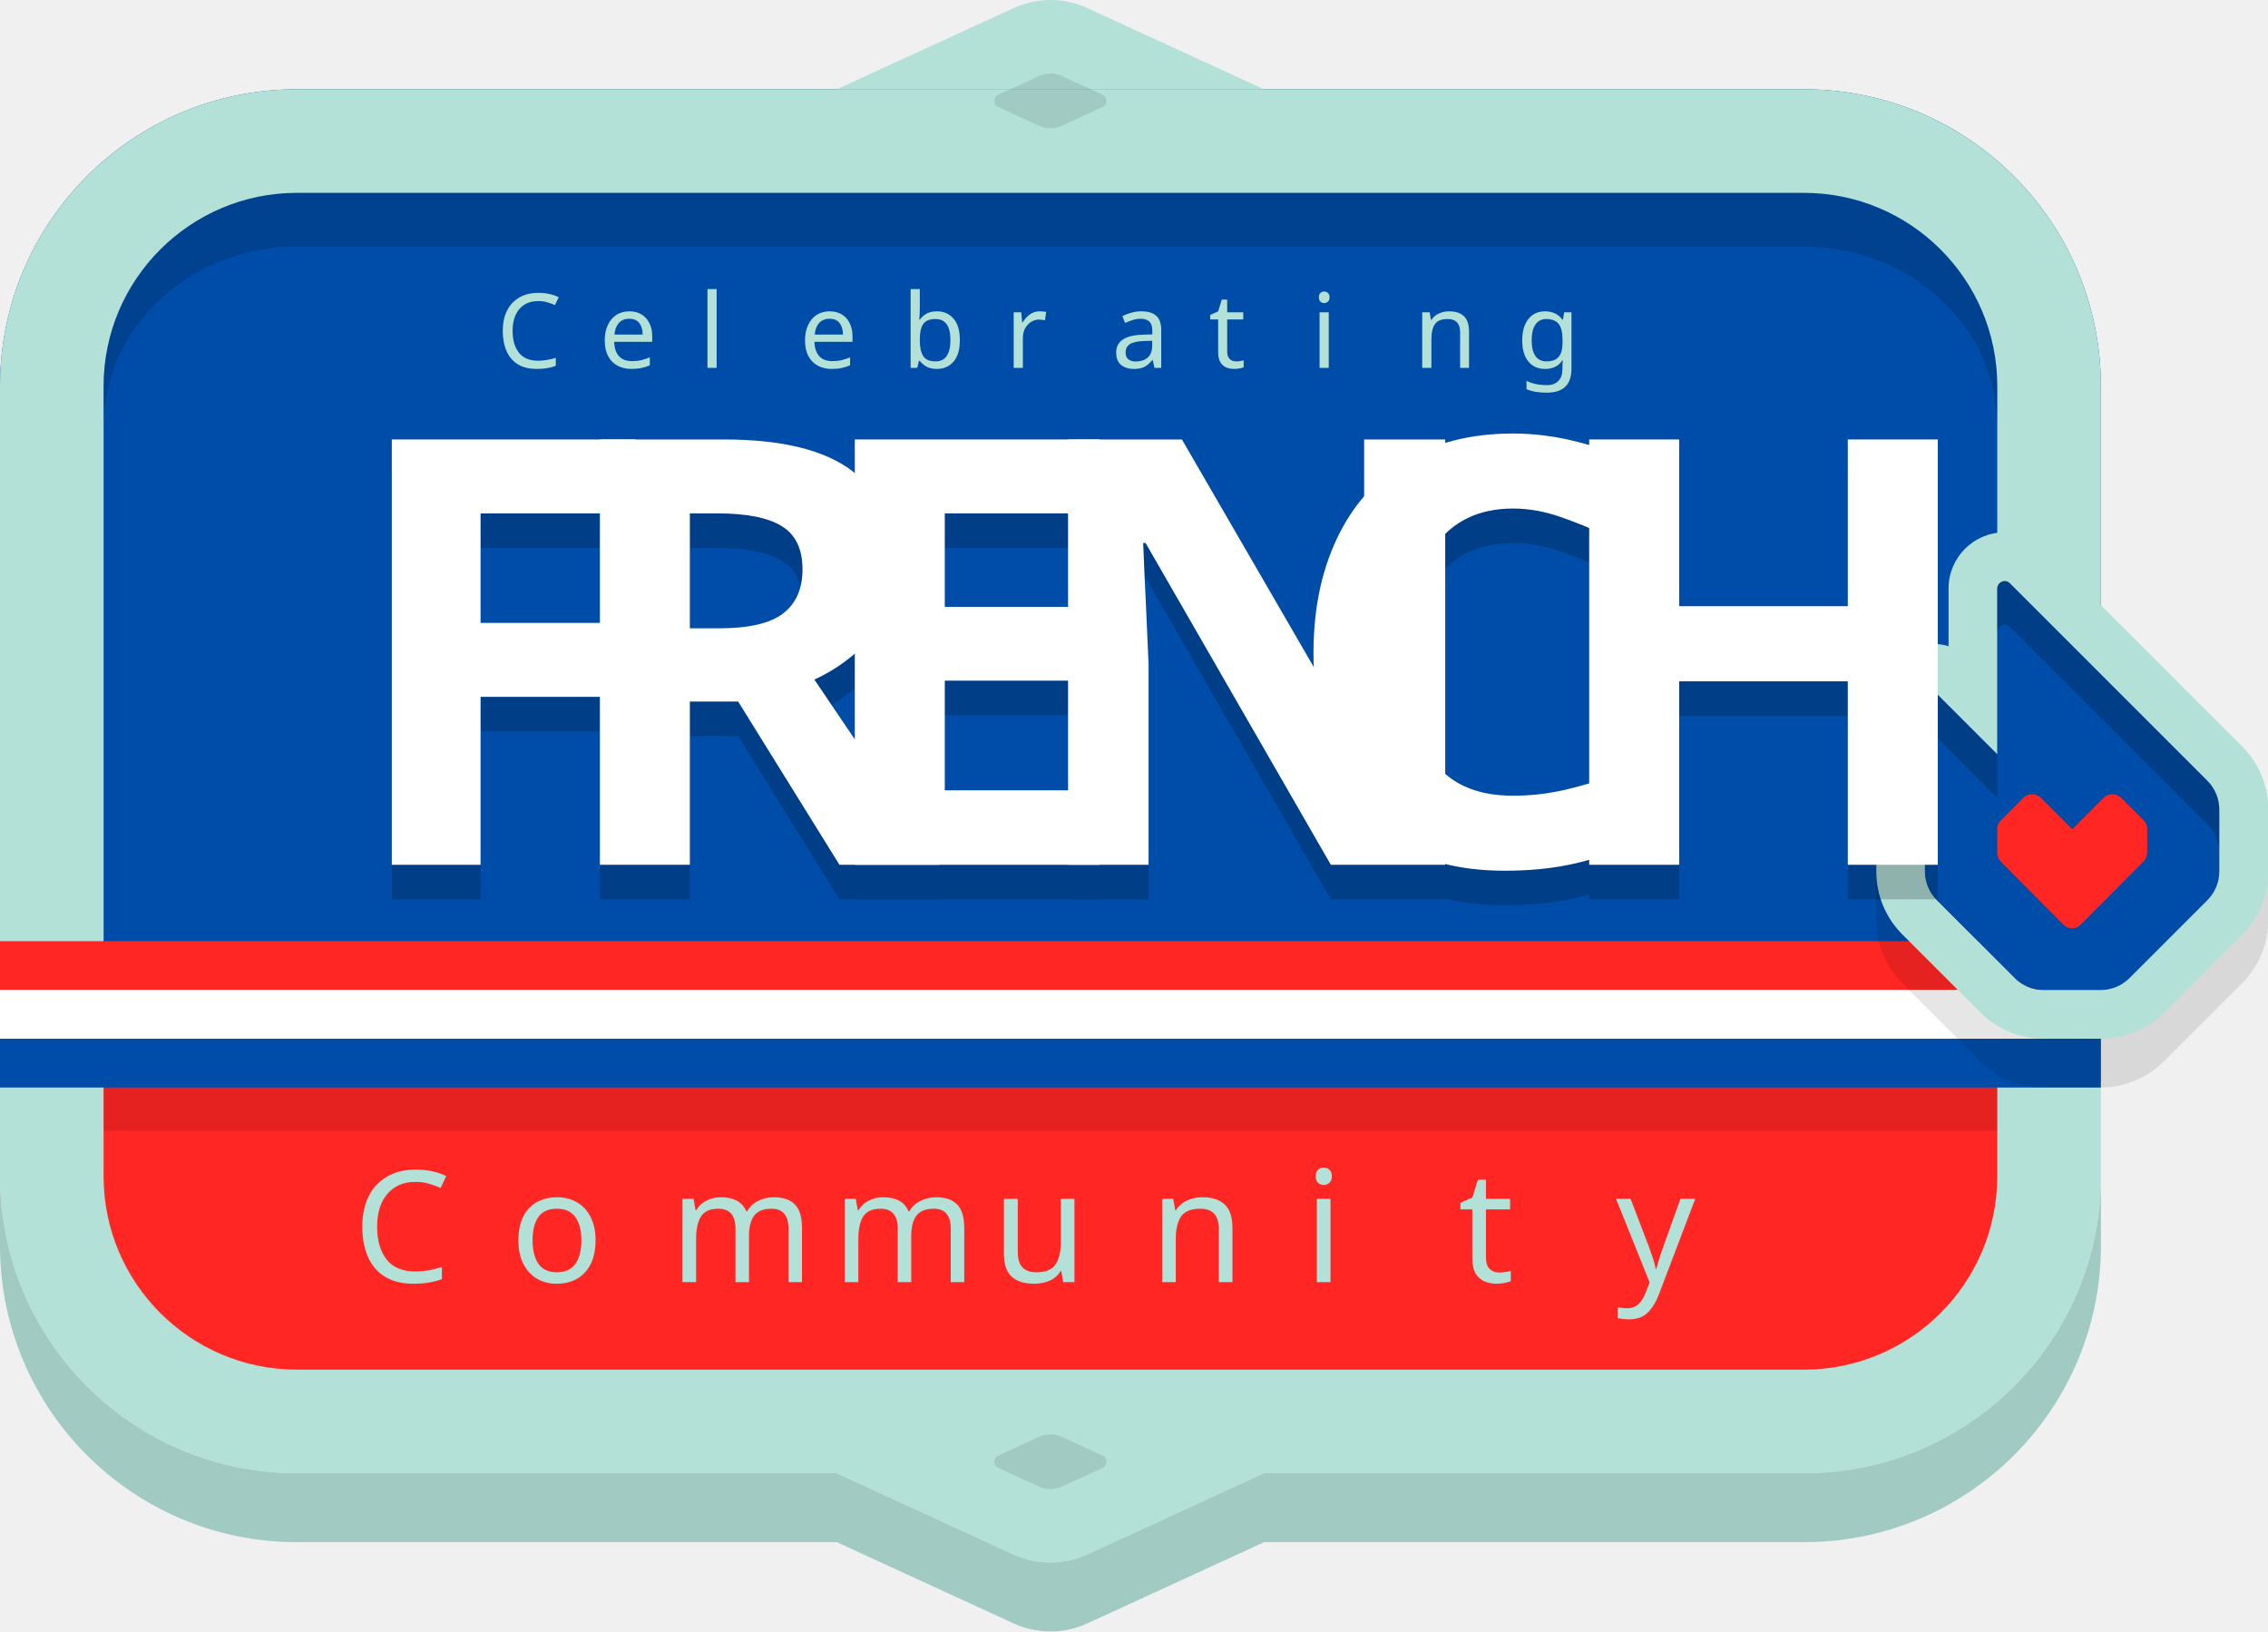
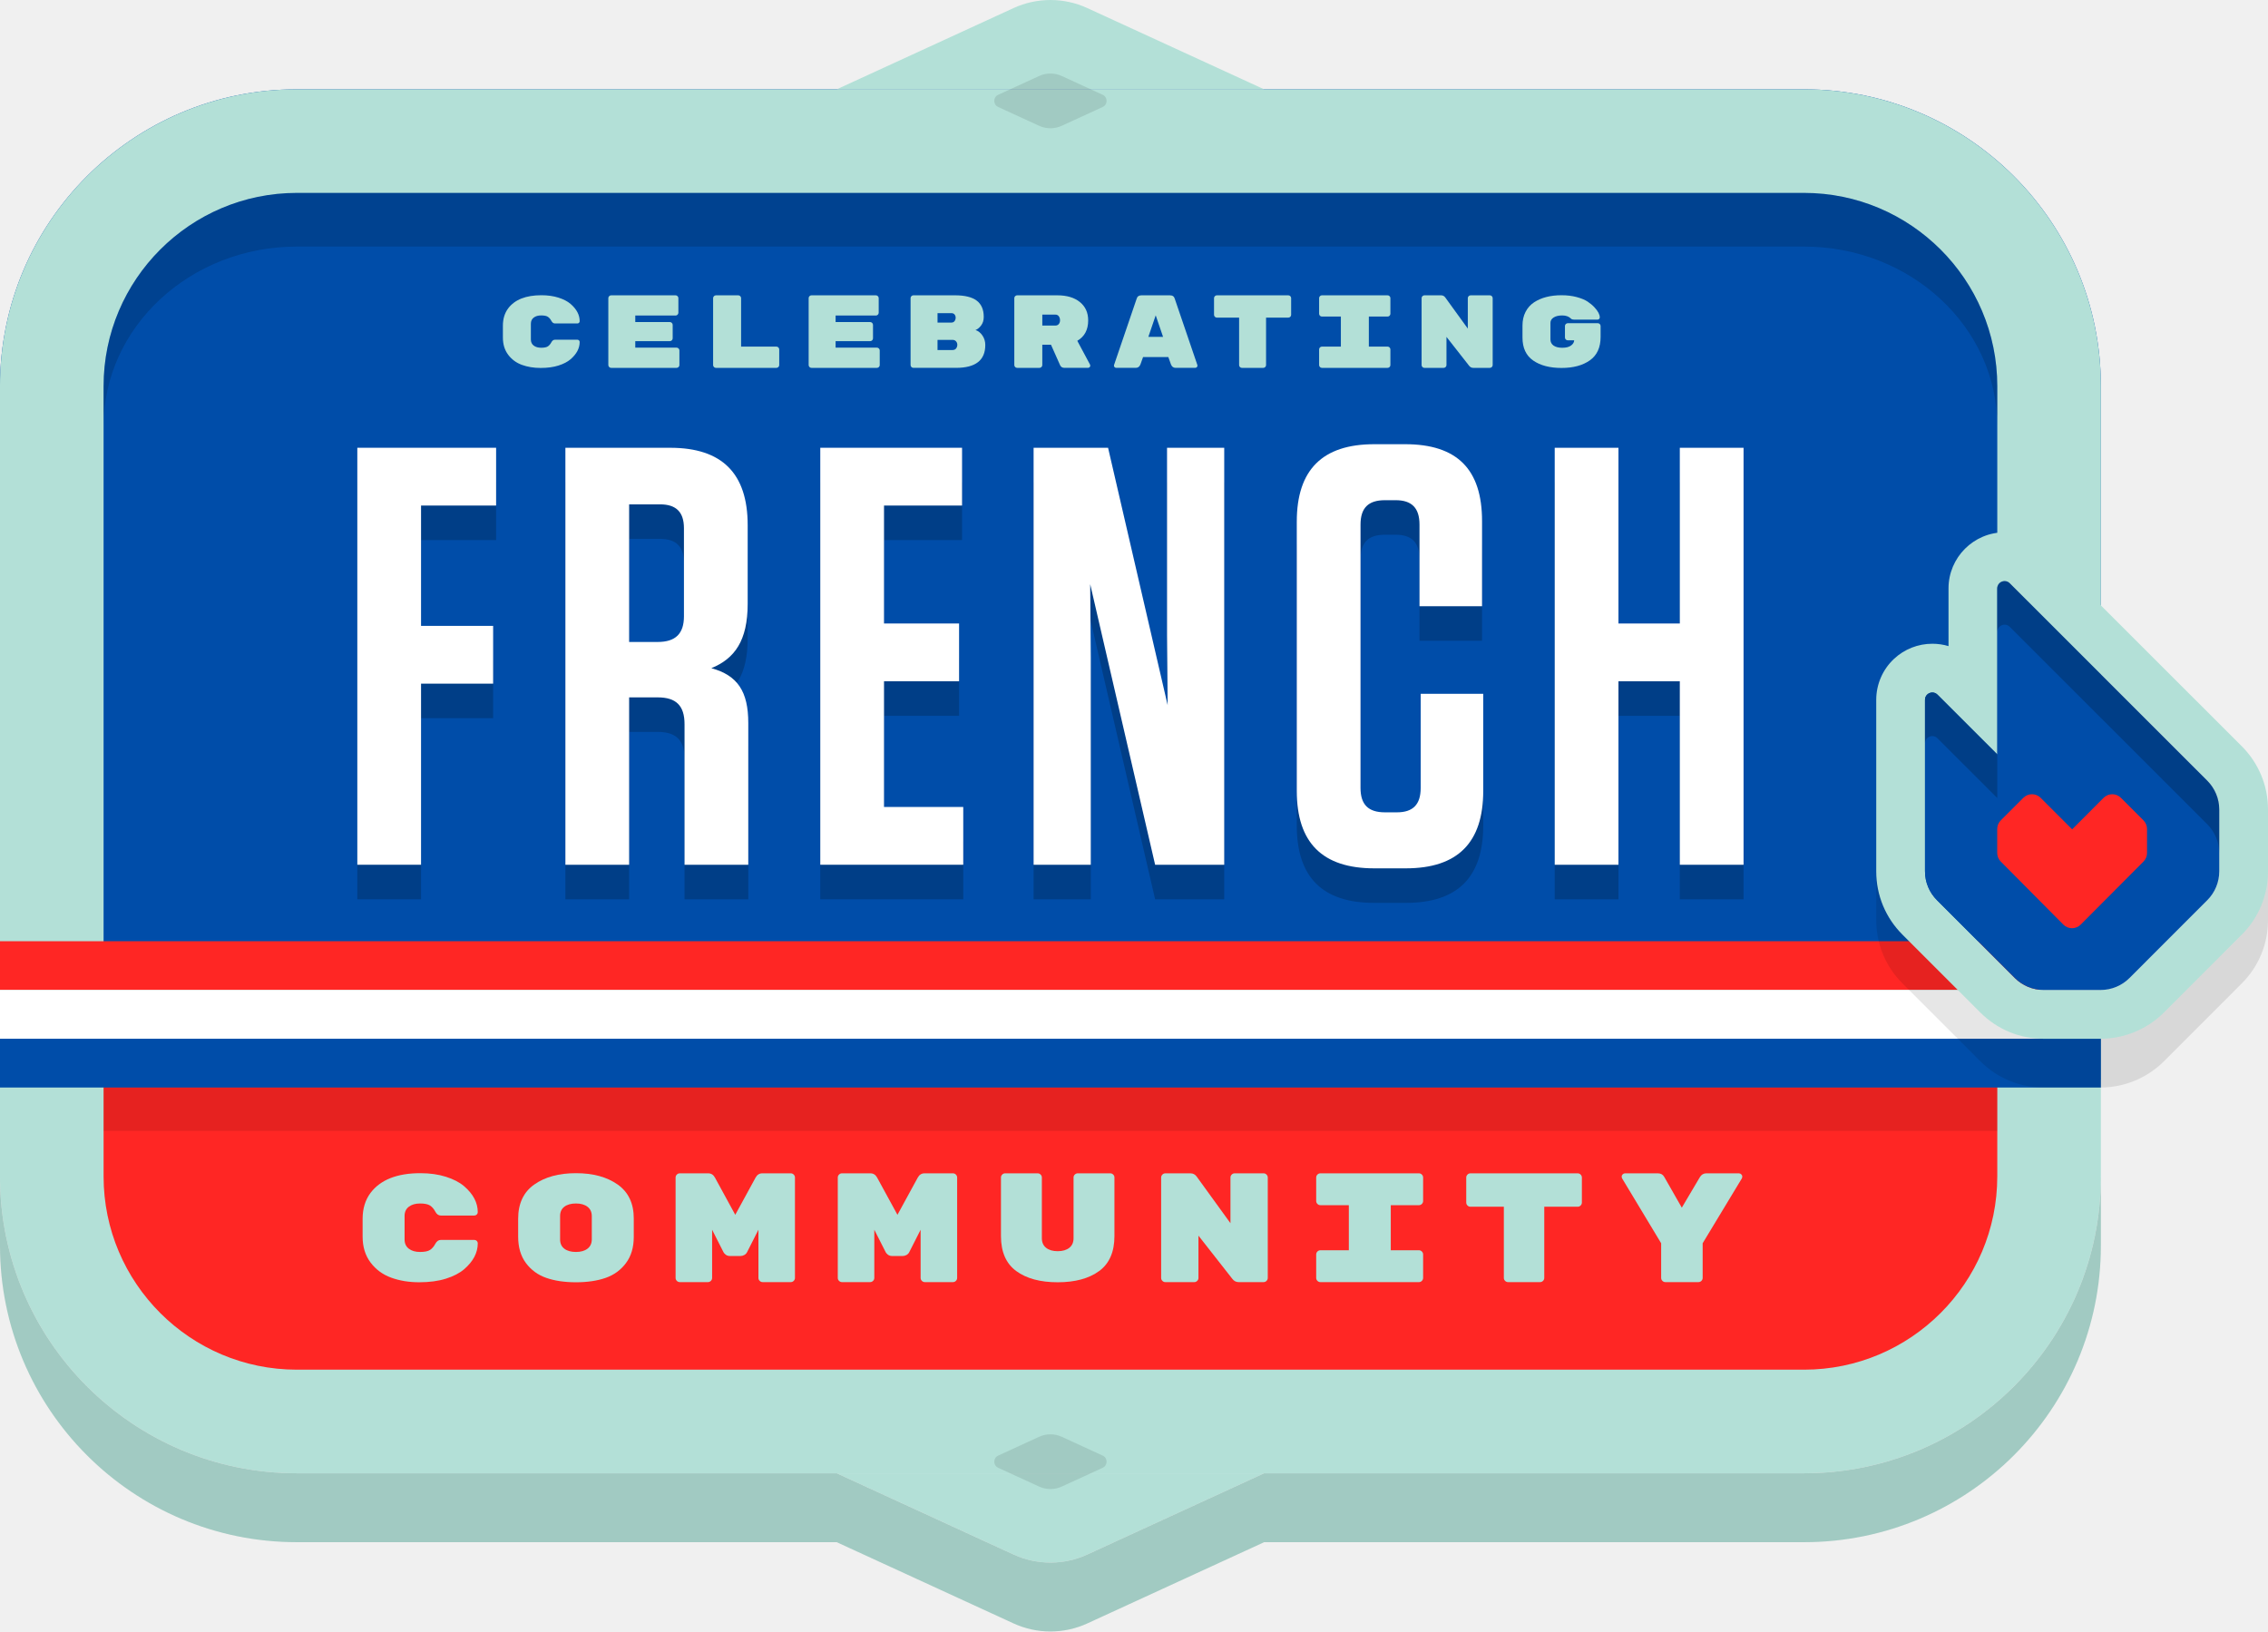
- <svg xmlns="http://www.w3.org/2000/svg" viewBox="0 0 262.7 188.98">
+ <svg xmlns="http://www.w3.org/2000/svg" width="262.7" height="188.98" version="1.1" viewBox="0 0 262.7 188.98">
  <defs>
-     <style>.cls-1,.cls-2{fill:none;}.cls-3,.cls-4{mix-blend-mode:multiply;}.cls-3,.cls-5{opacity:.1;}.cls-4,.cls-6{opacity:.2;}.cls-7{fill:#004da9;}.cls-8{isolation:isolate;}.cls-9{font-size:18px;}.cls-9,.cls-10{font-family:RubikMonoOne-Regular, 'Rubik Mono One';}.cls-9,.cls-10,.cls-11{fill:#b3e0d7;}.cls-12{letter-spacing:.19em;}.cls-13{letter-spacing:.17em;}.cls-14{letter-spacing:.16em;}.cls-15{letter-spacing:.16em;}.cls-16{letter-spacing:.16em;}.cls-17{letter-spacing:.18em;}.cls-18{letter-spacing:.18em;}.cls-19{letter-spacing:.18em;}.cls-10{font-size:12px;}.cls-20{letter-spacing:.14em;}.cls-21{letter-spacing:.14em;}.cls-22{letter-spacing:.14em;}.cls-23{letter-spacing:.14em;}.cls-24{letter-spacing:.15em;}.cls-25{letter-spacing:.14em;}.cls-26{letter-spacing:.15em;}.cls-27{letter-spacing:.14em;}.cls-28{letter-spacing:.15em;}.cls-29,.cls-30{fill:#fff;}.cls-31,.cls-30{font-family:Tungsten-Semibold, Tungsten;font-size:69px;font-weight:600;}.cls-32{opacity:.15;}.cls-2{stroke:#231f20;}.cls-33{fill:#ff2624;}.cls-34{fill:url(#Grid_1_pica_Lines);opacity:.5;}.cls-35{letter-spacing:.07em;}.cls-36{letter-spacing:.09em;}.cls-37{letter-spacing:.06em;}.cls-38{letter-spacing:.06em;}.cls-39{letter-spacing:.06em;}.cls-40{letter-spacing:.06em;}.cls-41{letter-spacing:.06em;}.cls-42{letter-spacing:.12em;}.cls-43{letter-spacing:.11em;}</style>
-     <pattern id="Grid_1_pica_Lines" x="0" y="0" width="72" height="72" patternTransform="translate(-3596.83 -3841.77) scale(.51)" patternUnits="userSpaceOnUse" viewBox="0 0 72 72">
-       <rect class="cls-1" width="72" height="72" />
-       <line class="cls-2" x1="6" y1="71.75" x2="6" y2="144.25" />
-       <line class="cls-2" x1="30" y1="71.75" x2="30" y2="144.25" />
-       <line class="cls-2" x1="54" y1="71.75" x2="54" y2="144.25" />
-       <line class="cls-2" x1="18" y1="71.75" x2="18" y2="144.25" />
-       <line class="cls-2" x1="42" y1="71.75" x2="42" y2="144.25" />
-       <line class="cls-2" x1="66" y1="71.75" x2="66" y2="144.25" />
-       <line class="cls-2" x1="71.75" y1="66" x2="144.25" y2="66" />
-       <line class="cls-2" x1="71.75" y1="42" x2="144.25" y2="42" />
-       <line class="cls-2" x1="71.75" y1="18" x2="144.25" y2="18" />
-       <line class="cls-2" x1="71.75" y1="54" x2="144.25" y2="54" />
-       <line class="cls-2" x1="71.75" y1="30" x2="144.25" y2="30" />
-       <line class="cls-2" x1="71.75" y1="6" x2="144.25" y2="6" />
-       <line class="cls-2" x1="6" y1="-.25" x2="6" y2="72.25" />
-       <line class="cls-2" x1="30" y1="-.25" x2="30" y2="72.25" />
-       <line class="cls-2" x1="54" y1="-.25" x2="54" y2="72.25" />
-       <line class="cls-2" x1="-.25" y1="66" x2="72.25" y2="66" />
-       <line class="cls-2" x1="-.25" y1="42" x2="72.25" y2="42" />
-       <line class="cls-2" x1="-.25" y1="18" x2="72.25" y2="18" />
-       <line class="cls-2" x1="-.25" y1="54" x2="72.25" y2="54" />
-       <line class="cls-2" x1="-.25" y1="30" x2="72.25" y2="30" />
-       <line class="cls-2" x1="-.25" y1="6" x2="72.25" y2="6" />
-       <line class="cls-2" x1="18" y1="-.25" x2="18" y2="72.25" />
-       <line class="cls-2" x1="42" y1="-.25" x2="42" y2="72.25" />
-       <line class="cls-2" x1="66" y1="-.25" x2="66" y2="72.25" />
-       <line class="cls-2" x1="-72.25" y1="66" x2=".25" y2="66" />
-       <line class="cls-2" x1="-72.25" y1="42" x2=".25" y2="42" />
-       <line class="cls-2" x1="-72.25" y1="18" x2=".25" y2="18" />
-       <line class="cls-2" x1="-72.25" y1="54" x2=".25" y2="54" />
-       <line class="cls-2" x1="-72.25" y1="30" x2=".25" y2="30" />
-       <line class="cls-2" x1="-72.25" y1="6" x2=".25" y2="6" />
-       <line class="cls-2" x1="6" y1="-72.25" x2="6" y2=".25" />
-       <line class="cls-2" x1="30" y1="-72.25" x2="30" y2=".25" />
-       <line class="cls-2" x1="54" y1="-72.25" x2="54" y2=".25" />
-       <line class="cls-2" x1="18" y1="-72.25" x2="18" y2=".25" />
-       <line class="cls-2" x1="42" y1="-72.25" x2="42" y2=".25" />
-       <line class="cls-2" x1="66" y1="-72.25" x2="66" y2=".25" />
+     <style>
+       .st0, .st1 {
+         fill: none;
+       }
+ 
+       .st2, .st3 {
+         mix-blend-mode: multiply;
+       }
+ 
+       .st2, .st4 {
+         opacity: .1;
+       }
+ 
+       .st3, .st5 {
+         opacity: .2;
+       }
+ 
+       .st6 {
+         fill: #004da9;
+       }
+ 
+       .st7 {
+         fill: url(#Grid_1_pica_Lines_2);
+         opacity: .5;
+       }
+ 
+       .st8 {
+         isolation: isolate;
+       }
+ 
+       .st9 {
+         fill: #fff;
+       }
+ 
+       .st10 {
+         opacity: .15;
+       }
+ 
+       .st1 {
+         stroke: #231f20;
+       }
+ 
+       .st11 {
+         fill: #ff2624;
+       }
+ 
+       .st12 {
+         fill: #b3e0d7;
+       }
+     </style>
+     <pattern id="Grid_1_pica_Lines_2" data-name="Grid 1 pica Lines 2" x="0" y="0" width="72" height="72" patternTransform="translate(-3945.235 -3929.934) scale(.50751)" patternUnits="userSpaceOnUse" viewBox="0 0 72 72">
+       <g>
+         <rect class="st0" width="72" height="72" />
+         <g>
+           <line class="st1" x1="6" y1="71.75" x2="6" y2="144.25" />
+           <line class="st1" x1="30" y1="71.75" x2="30" y2="144.25" />
+           <line class="st1" x1="54" y1="71.75" x2="54" y2="144.25" />
+           <line class="st1" x1="18" y1="71.75" x2="18" y2="144.25" />
+           <line class="st1" x1="42" y1="71.75" x2="42" y2="144.25" />
+           <line class="st1" x1="66" y1="71.75" x2="66" y2="144.25" />
+         </g>
+         <g>
+           <line class="st1" x1="71.75" y1="66" x2="144.25" y2="66" />
+           <line class="st1" x1="71.75" y1="42" x2="144.25" y2="42" />
+           <line class="st1" x1="71.75" y1="18" x2="144.25" y2="18" />
+           <line class="st1" x1="71.75" y1="54" x2="144.25" y2="54" />
+           <line class="st1" x1="71.75" y1="30" x2="144.25" y2="30" />
+           <line class="st1" x1="71.75" y1="6" x2="144.25" y2="6" />
+         </g>
+         <g>
+           <line class="st1" x1="6" y1="-.25" x2="6" y2="72.25" />
+           <line class="st1" x1="30" y1="-.25" x2="30" y2="72.25" />
+           <line class="st1" x1="54" y1="-.25" x2="54" y2="72.25" />
+           <line class="st1" x1="-.25" y1="66" x2="72.25" y2="66" />
+           <line class="st1" x1="-.25" y1="42" x2="72.25" y2="42" />
+           <line class="st1" x1="-.25" y1="18" x2="72.25" y2="18" />
+           <line class="st1" x1="-.25" y1="54" x2="72.25" y2="54" />
+           <line class="st1" x1="-.25" y1="30" x2="72.25" y2="30" />
+           <line class="st1" x1="-.25" y1="6" x2="72.25" y2="6" />
+           <line class="st1" x1="18" y1="-.25" x2="18" y2="72.25" />
+           <line class="st1" x1="42" y1="-.25" x2="42" y2="72.25" />
+           <line class="st1" x1="66" y1="-.25" x2="66" y2="72.25" />
+         </g>
+         <g>
+           <line class="st1" x1="-72.25" y1="66" x2=".25" y2="66" />
+           <line class="st1" x1="-72.25" y1="42" x2=".25" y2="42" />
+           <line class="st1" x1="-72.25" y1="18" x2=".25" y2="18" />
+           <line class="st1" x1="-72.25" y1="54" x2=".25" y2="54" />
+           <line class="st1" x1="-72.25" y1="30" x2=".25" y2="30" />
+           <line class="st1" x1="-72.25" y1="6" x2=".25" y2="6" />
+         </g>
+         <g>
+           <line class="st1" x1="6" y1="-72.25" x2="6" y2=".25" />
+           <line class="st1" x1="30" y1="-72.25" x2="30" y2=".25" />
+           <line class="st1" x1="54" y1="-72.25" x2="54" y2=".25" />
+           <line class="st1" x1="18" y1="-72.25" x2="18" y2=".25" />
+           <line class="st1" x1="42" y1="-72.25" x2="42" y2=".25" />
+           <line class="st1" x1="66" y1="-72.25" x2="66" y2=".25" />
+         </g>
+       </g>
    </pattern>
  </defs>
-   <g class="cls-8">
-     <g id="Layer_2">
-       <g id="Layer_1-2">
-         <path class="cls-11" d="M208.96,170.65H34.38C15.39,170.65,0,155.26,0,136.27v-11.25h243.34v11.25c0,18.99-15.39,34.38-34.38,34.38Z" />
-         <path class="cls-33" d="M231.34,136.27c0,12.34-10.04,22.38-22.38,22.38H34.38c-12.34,0-22.38-10.04-22.38-22.38v-13h219.34v13Z" />
-         <rect class="cls-3" x="12" y="125.97" width="219.34" height="5.02" />
-         <text class="cls-9" transform="translate(40.87 148.51)">
-           <tspan class="cls-15" x="0" y="0">C</tspan>
-           <tspan class="cls-19" x="18.19" y="0">o</tspan>
-           <tspan class="cls-12" x="36.65" y="0">m</tspan>
-           <tspan class="cls-18" x="55.44" y="0">m</tspan>
-           <tspan class="cls-16" x="73.99" y="0">u</tspan>
-           <tspan class="cls-28" x="92.21" y="0">n</tspan>
-           <tspan class="cls-25" x="110.13" y="0">i</tspan>
-           <tspan class="cls-13" x="128.01" y="0">t</tspan>
-           <tspan class="cls-14" x="146.3" y="0">y</tspan>
-         </text>
-         <path class="cls-11" d="M96.92,170.65l20.48,9.41c2.71,1.25,5.84,1.25,8.55,0l20.48-9.41h-49.51Z" />
-         <path class="cls-11" d="M208.96,170.65h-62.54l-20.48,9.41c-2.71,1.25-5.84,1.25-8.55,0l-20.48-9.41h-62.54C15.39,170.65,0,155.26,0,136.27v7.98C0,163.24,15.39,178.63,34.38,178.63h62.54l20.48,9.41c2.71,1.25,5.84,1.25,8.55,0l20.48-9.41h62.54c18.99,0,34.38-15.39,34.38-34.38v-7.98c0,18.99-15.39,34.38-34.38,34.38Z" />
-         <path class="cls-3" d="M208.96,170.65h-62.54l-20.48,9.41c-2.71,1.25-5.84,1.25-8.55,0l-20.48-9.41h-62.54C15.39,170.65,0,155.26,0,136.27v7.98C0,163.24,15.39,178.63,34.38,178.63h62.54l20.48,9.41c2.71,1.25,5.84,1.25,8.55,0l20.48-9.41h62.54c18.99,0,34.38-15.39,34.38-34.38v-7.98c0,18.99-15.39,34.38-34.38,34.38Z" />
-         <path class="cls-7" d="M243.34,125.02H0V44.72C0,25.74,15.39,10.34,34.38,10.34h174.58c18.99,0,34.38,15.39,34.38,34.38v80.3Z" />
-         <path class="cls-34" d="M34.38,10.34h174.58c18.98,0,34.38,15.41,34.38,34.38v80.3H0V44.72C0,25.75,15.41,10.34,34.38,10.34Z" />
-         <path class="cls-11" d="M208.96,22.34c12.34,0,22.38,10.04,22.38,22.38v68.3H12V44.72c0-12.34,10.04-22.38,22.38-22.38h174.58M208.96,10.34H34.38C15.39,10.34,0,25.74,0,44.72v80.3h243.34V44.72c0-18.99-15.39-34.38-34.38-34.38h0Z" />
-         <path class="cls-32" d="M231.34,49.34c0-11.46-10.04-20.78-22.38-20.78H34.38c-12.34,0-22.38,9.32-22.38,20.78v-4.61c0-12.34,10.04-22.38,22.38-22.38h174.58c12.34,0,22.38,10.04,22.38,22.38v4.61Z" />
-         <rect class="cls-33" x="0" y="109.02" width="243.34" height="5.65" />
-         <rect class="cls-29" y="114.67" width="243.35" height="5.65" />
-         <rect class="cls-7" x="0" y="120.32" width="243.34" height="5.65" />
-         <path class="cls-11" d="M96.92,10.34L117.4.94c2.71-1.25,5.84-1.25,8.55,0l20.48,9.41h-49.51Z" />
-         <g class="cls-3">
-           <path d="M122.98,8.8c-.83-.38-1.79-.38-2.62,0l-4.74,2.18c-.6.28-.6,1.13,0,1.41l4.74,2.18c.83.38,1.79.38,2.62,0l4.74-2.18c.6-.28.6-1.13,0-1.41l-4.74-2.18Z" />
-           <path d="M122.98,166.43c-.83-.38-1.79-.38-2.62,0l-4.74,2.18c-.6.28-.6,1.13,0,1.41l4.74,2.18c.83.38,1.79.38,2.62,0l4.74-2.18c.6-.28.6-1.13,0-1.41l-4.74-2.18Z" />
+   <g class="st8">
+     <g id="Layer_1">
+       <path class="st12" d="M208.962,170.654H34.379C15.391,170.654-.002,155.261-.002,136.273v-11.25h243.344v11.25c0,18.988-15.393,34.38-34.38,34.38Z" />
+       <path class="st11" d="M231.342,136.273c0,12.341-10.04,22.38-22.38,22.38H34.379c-12.341,0-22.38-10.04-22.38-22.38v-13.003h219.344v13.003Z" />
+       <rect class="st2" x="11.998" y="125.97" width="219.344" height="5.024" />
+       <g>
+         <path class="st12" d="M46.862,140.849v2.723c0,.465.165.822.495,1.072s.762.374,1.296.374c.533,0,.921-.079,1.161-.238.239-.158.44-.391.603-.697s.375-.46.64-.46h3.888c.107,0,.2.039.279.115.077.077.116.168.116.274,0,1.098-.528,2.102-1.584,3.011-.528.449-1.229.812-2.105,1.089-.876.277-1.908.416-3.097.416-1.188,0-2.271-.178-3.249-.535-.978-.356-1.772-.941-2.385-1.755-.611-.812-.918-1.811-.918-2.992v-2.071c0-1.182.307-2.182.918-3.001,1.152-1.521,3.078-2.281,5.778-2.281,1.092,0,2.076.139,2.952.416s1.577.641,2.105,1.09c1.056.908,1.584,1.912,1.584,3.01,0,.106-.039.198-.116.274-.079.077-.172.115-.279.115h-3.888c-.265,0-.478-.152-.64-.459s-.363-.539-.603-.698c-.24-.158-.628-.238-1.161-.238-.534,0-.966.125-1.296.375-.33.249-.495.606-.495,1.072Z" />
+         <path class="st12" d="M73.408,141.14v2.141c0,1.205-.3,2.212-.899,3.019-.601.808-1.387,1.381-2.358,1.72-.972.34-2.118.509-3.438.509-1.32,0-2.467-.169-3.438-.509-.972-.339-1.758-.912-2.358-1.72-.6-.807-.899-1.825-.899-3.054v-2.071c0-1.767.621-3.088,1.863-3.966,1.241-.878,2.853-1.316,4.833-1.316,1.979,0,3.591.438,4.833,1.316,1.241.878,1.862,2.188,1.862,3.932ZM64.876,140.849v2.723c0,.465.164.822.494,1.072s.777.374,1.342.374c.563,0,1.011-.127,1.341-.383.33-.255.495-.615.495-1.081v-2.688c0-.465-.165-.825-.495-1.08-.33-.256-.777-.384-1.341-.384-.564,0-1.012.125-1.342.375-.33.249-.494.606-.494,1.072Z" />
+         <path class="st12" d="M88.299,135.91h3.294c.132,0,.246.048.342.144.096.097.144.21.144.342v11.628c0,.133-.048.246-.144.343-.096.096-.21.144-.342.144h-3.258c-.133,0-.246-.048-.343-.144-.096-.097-.144-.21-.144-.343v-5.58l-1.314,2.593c-.071.144-.18.255-.323.333-.145.078-.288.116-.433.116h-1.224c-.204,0-.372-.054-.504-.161-.133-.108-.216-.204-.252-.288l-1.314-2.593v5.58c0,.133-.048.246-.144.343-.097.096-.21.144-.342.144h-3.259c-.132,0-.246-.048-.342-.144-.096-.097-.144-.21-.144-.343v-11.628c0-.132.048-.245.144-.342.096-.096.21-.144.342-.144h3.294c.336,0,.595.161.774.485l2.358,4.32,2.357-4.32c.181-.324.438-.485.774-.485Z" />
+         <path class="st12" d="M107.085,135.91h3.294c.132,0,.246.048.342.144.096.097.144.21.144.342v11.628c0,.133-.048.246-.144.343-.096.096-.21.144-.342.144h-3.258c-.133,0-.246-.048-.343-.144-.096-.097-.144-.21-.144-.343v-5.58l-1.314,2.593c-.071.144-.18.255-.323.333-.145.078-.288.116-.433.116h-1.224c-.204,0-.372-.054-.504-.161-.133-.108-.216-.204-.252-.288l-1.314-2.593v5.58c0,.133-.048.246-.144.343-.097.096-.21.144-.342.144h-3.259c-.132,0-.246-.048-.342-.144-.096-.097-.144-.21-.144-.343v-11.628c0-.132.048-.245.144-.342.096-.096.21-.144.342-.144h3.294c.336,0,.595.161.774.485l2.358,4.32,2.357-4.32c.181-.324.438-.485.774-.485Z" />
+         <path class="st12" d="M127.308,147.231c-1.183.865-2.781,1.297-4.797,1.297-2.017,0-3.615-.432-4.798-1.297-1.182-.865-1.772-2.216-1.772-4.052v-6.789c0-.13.048-.243.144-.338.097-.095.21-.142.343-.142h3.762c.132,0,.246.047.342.141.096.095.145.207.145.337v7.037c0,.483.164.854.494,1.114.33.259.777.389,1.342.389.563,0,1.011-.13,1.341-.389.33-.26.495-.631.495-1.114v-7.037c0-.13.048-.242.144-.337.096-.094.21-.141.342-.141h3.763c.132,0,.245.047.342.142.096.095.144.208.144.338v6.789c0,1.836-.591,3.187-1.772,4.052Z" />
+         <path class="st12" d="M143.009,135.91h3.349c.132,0,.246.048.342.144.096.097.144.21.144.342v11.628c0,.133-.048.246-.144.343-.096.096-.21.144-.342.144h-2.898c-.288,0-.528-.126-.72-.378l-3.924-5.004v4.896c0,.133-.048.246-.145.343-.096.096-.21.144-.342.144h-3.348c-.133,0-.246-.048-.342-.144-.097-.097-.145-.21-.145-.343v-11.628c0-.132.048-.245.145-.342.096-.096.209-.144.342-.144h2.916c.288,0,.521.12.702.359l3.924,5.418v-5.292c0-.132.048-.245.144-.342.096-.096.21-.144.342-.144Z" />
+         <path class="st12" d="M164.352,139.6h-3.259v5.22h3.259c.132,0,.245.049.342.145.096.096.144.21.144.342v2.718c0,.133-.048.246-.144.343-.097.096-.21.144-.342.144h-11.412c-.133,0-.246-.048-.343-.144-.096-.097-.144-.21-.144-.343v-2.718c0-.132.048-.246.144-.342.097-.096.21-.145.343-.145h3.294v-5.22h-3.294c-.133,0-.246-.048-.343-.144-.096-.097-.144-.21-.144-.343v-2.718c0-.132.048-.245.144-.342.097-.096.21-.144.343-.144h11.412c.132,0,.245.048.342.144.096.097.144.21.144.342v2.718c0,.133-.048.246-.144.343-.097.096-.21.144-.342.144Z" />
+         <path class="st12" d="M170.321,135.91h12.42c.132,0,.245.048.342.144.096.097.144.21.144.342v2.898c0,.132-.048.246-.144.342-.097.097-.21.144-.342.144h-3.87v8.244c0,.133-.048.246-.145.343-.096.096-.21.144-.342.144h-3.708c-.132,0-.246-.048-.342-.144-.097-.097-.145-.21-.145-.343v-8.244h-3.869c-.133,0-.246-.047-.343-.144-.096-.096-.144-.21-.144-.342v-2.898c0-.132.048-.245.144-.342.097-.096.21-.144.343-.144Z" />
+         <path class="st12" d="M197.649,135.91h3.763c.107,0,.2.039.278.116.078.078.117.159.117.243s-.018.162-.054.234l-4.536,7.506v4.014c0,.133-.048.246-.144.343-.097.096-.211.144-.343.144h-3.834c-.132,0-.246-.048-.342-.144-.096-.097-.144-.21-.144-.343v-4.014l-4.519-7.506c-.036-.072-.054-.15-.054-.234s.039-.165.117-.243c.078-.077.171-.116.278-.116h3.799c.336,0,.582.138.737.414l2.034,3.563,2.088-3.528c.181-.3.433-.449.756-.449Z" />
+       </g>
+       <path class="st12" d="M96.917,170.654l20.478,9.409c2.714,1.247,5.837,1.247,8.55,0l20.478-9.409h-49.506Z" />
+       <g>
+         <path class="st12" d="M208.962,170.654h-62.539l-20.478,9.409c-2.714,1.247-5.837,1.247-8.55,0l-20.478-9.409h-62.539C15.391,170.654-.002,155.261-.002,136.273v7.981C-.002,163.242,15.391,178.635,34.379,178.635h62.539l20.478,9.409c2.714,1.247,5.837,1.247,8.55,0l20.478-9.409h62.539c18.988,0,34.38-15.393,34.38-34.38v-7.981c0,18.988-15.393,34.38-34.38,34.38Z" />
+         <path class="st2" d="M208.962,170.654h-62.539l-20.478,9.409c-2.714,1.247-5.837,1.247-8.55,0l-20.478-9.409h-62.539C15.391,170.654-.002,155.261-.002,136.273v7.981C-.002,163.242,15.391,178.635,34.379,178.635h62.539l20.478,9.409c2.714,1.247,5.837,1.247,8.55,0l20.478-9.409h62.539c18.988,0,34.38-15.393,34.38-34.38v-7.981c0,18.988-15.393,34.38-34.38,34.38Z" />
+       </g>
+       <path class="st6" d="M243.342,125.024H-.002V44.726C-.002,25.738,15.391,10.345,34.379,10.345h174.583c18.988,0,34.38,15.393,34.38,34.38v80.298Z" />
+       <path class="st7" d="M34.379,10.345h174.583c18.975,0,34.38,15.405,34.38,34.38v80.298H-.002V44.726C-.002,25.75,15.404,10.345,34.379,10.345Z" />
+       <path class="st12" d="M208.962,22.345c12.341,0,22.381,10.04,22.381,22.38v68.298H11.998V44.725c0-12.341,10.04-22.38,22.38-22.38h174.583M208.962,10.345H34.379C15.391,10.345-.002,25.738-.002,44.725v80.298h243.344V44.725c0-18.988-15.393-34.38-34.381-34.38h0Z" />
+       <path class="st10" d="M231.342,49.337c0-11.456-10.04-20.776-22.38-20.776H34.379c-12.341,0-22.38,9.32-22.38,20.776v-4.611c0-12.341,10.04-22.38,22.38-22.38h174.583c12.341,0,22.38,10.04,22.38,22.38v4.611Z" />
+       <rect class="st11" x="-.002" y="109.024" width="243.344" height="5.649" />
+       <rect class="st9" x="-.002" y="114.672" width="243.345" height="5.649" />
+       <rect class="st6" x="-.002" y="120.321" width="243.344" height="5.649" />
+       <path class="st12" d="M96.917,10.345L117.395.936c2.714-1.247,5.837-1.247,8.55,0l20.478,9.409h-49.506Z" />
+       <g class="st2">
+         <path d="M122.981,8.803c-.832-.382-1.789-.382-2.621,0l-4.743,2.179c-.603.277-.603,1.133,0,1.41l4.743,2.179c.832.382,1.789.382,2.621,0l4.743-2.179c.603-.277.603-1.133,0-1.41l-4.743-2.179Z" />
+         <path d="M122.981,166.427c-.832-.382-1.789-.382-2.621,0l-4.743,2.179c-.603.277-.603,1.133,0,1.41l4.743,2.179c.832.382,1.789.382,2.621,0l4.743-2.179c.603-.277.603-1.133,0-1.41l-4.743-2.179Z" />
+       </g>
+       <path class="st4" d="M259.664,92.088l-22.885-22.877c-1.227-1.227-2.856-1.903-4.585-1.903-3.584,0-6.5,2.914-6.5,6.496v6.686c-.6-.181-1.229-.274-1.872-.274-1.655-0-3.234.622-4.444,1.753-1.307,1.22-2.056,2.949-2.056,4.743v19.863c0,2.776,1.081,5.384,3.045,7.342l9.011,9.014c1.968,1.963,4.572,3.04,7.337,3.04h6.597c2.731,0,5.405-1.108,7.337-3.04l9.016-9.021c1.957-1.957,3.036-4.563,3.036-7.335v-7.148c0-2.772-1.079-5.378-3.038-7.338Z" />
+       <g>
+         <path class="st12" d="M232.194,67.308c.208,0,.419.077.592.249l22.884,22.876c.888.888,1.385,2.089,1.385,3.344v7.148c0,1.255-.497,2.456-1.382,3.342l-9.016,9.02c-.886.886-2.089,1.385-3.342,1.385h-6.597c-1.252,0-2.454-.499-3.343-1.385l-9.018-9.02c-.888-.886-1.385-2.087-1.385-3.342v-19.863c0-.51.417-.847.851-.847.208,0,.419.077.591.249l6.929,6.926v-19.235c0-.51.417-.847.851-.847M232.194,61.659c-3.584,0-6.5,2.914-6.5,6.496v6.686c-.6-.181-1.229-.274-1.872-.274-1.655-0-3.234.622-4.444,1.753-1.307,1.22-2.056,2.949-2.056,4.743v19.863c0,2.776,1.081,5.384,3.045,7.342l9.011,9.014c1.968,1.963,4.572,3.04,7.337,3.04h6.597c2.731,0,5.405-1.108,7.337-3.04l9.016-9.021c1.957-1.957,3.036-4.563,3.036-7.335v-7.148c0-2.772-1.079-5.378-3.038-7.338l-22.885-22.877c-1.227-1.227-2.856-1.903-4.585-1.903h0Z" />
+         <path class="st6" d="M233.373,113.287c.888.886,2.09,1.385,3.343,1.385h6.597c1.253,0,2.457-.499,3.342-1.385l9.016-9.02c.886-.886,1.382-2.087,1.382-3.342v-7.148c0-1.255-.497-2.456-1.385-3.344l-22.884-22.876c-.172-.172-.384-.249-.592-.249-.435,0-.851.337-.851.847v19.235l-6.929-6.926c-.172-.172-.384-.249-.591-.249-.435,0-.851.337-.851.847v19.863c0,1.255.497,2.456,1.385,3.342l9.018,9.02Z" />
+         <path class="st11" d="M248.689,98.799c0,.376-.149.736-.414,1l-7.269,7.3c-.555.559-1.456.557-2.011,0l-7.246-7.3c-.264-.264-.414-.624-.414-.998v-2.777c0-.375.15-.735.416-1.002l2.609-2.608c.555-.555,1.451-.555,2.006,0l3.649,3.649,3.642-3.649c.555-.555,1.452-.555,2.007,0l2.608,2.608c.267.267.416.627.416,1.002v2.774Z" />
+         <g class="st3">
+           <path d="M255.669,90.433l-22.884-22.876c-.533-.532-1.443-.155-1.443.598v5.048c0-.753.91-1.13,1.443-.598l22.884,22.876c.888.888,1.384,2.089,1.384,3.344v-5.048c0-1.255-.497-2.456-1.384-3.344Z" />
+           <path d="M224.413,85.513l6.929,6.926v-5.049l-6.929-6.926c-.533-.532-1.443-.155-1.443.598v5.048c0-.753.91-1.13,1.443-.598Z" />
        </g>
-         <path class="cls-5" d="M259.67,92.09l-22.89-22.88c-1.23-1.23-2.86-1.9-4.59-1.9-3.58,0-6.5,2.91-6.5,6.5v6.69c-.6-.18-1.23-.27-1.87-.27-1.66,0-3.23.62-4.44,1.75-1.31,1.22-2.06,2.95-2.06,4.74v19.86c0,2.78,1.08,5.38,3.05,7.34l9.01,9.01c1.97,1.96,4.57,3.04,7.34,3.04h6.6c2.73,0,5.41-1.11,7.34-3.04l9.02-9.02c1.96-1.96,3.04-4.56,3.04-7.33v-7.15c0-2.77-1.08-5.38-3.04-7.34Z" />
-         <path class="cls-11" d="M232.2,67.31c.21,0,.42.08.59.25l22.88,22.88c.89.89,1.38,2.09,1.38,3.34v7.15c0,1.25-.5,2.46-1.38,3.34l-9.02,9.02c-.89.89-2.09,1.39-3.34,1.39h-6.6c-1.25,0-2.45-.5-3.34-1.39l-9.02-9.02c-.89-.89-1.39-2.09-1.39-3.34v-19.86c0-.51.42-.85.85-.85.21,0,.42.08.59.25l6.93,6.93v-19.24c0-.51.42-.85.85-.85M232.2,61.66c-3.58,0-6.5,2.91-6.5,6.5v6.69c-.6-.18-1.23-.27-1.87-.27-1.66,0-3.23.62-4.44,1.75-1.31,1.22-2.06,2.95-2.06,4.74v19.86c0,2.78,1.08,5.38,3.05,7.34l9.01,9.01c1.97,1.96,4.57,3.04,7.34,3.04h6.6c2.73,0,5.41-1.11,7.34-3.04l9.02-9.02c1.96-1.96,3.04-4.56,3.04-7.33v-7.15c0-2.77-1.08-5.38-3.04-7.34l-22.89-22.88c-1.23-1.23-2.86-1.9-4.59-1.9h0Z" />
-         <path class="cls-7" d="M233.38,113.29c.89.89,2.09,1.39,3.34,1.39h6.6c1.25,0,2.46-.5,3.34-1.39l9.02-9.02c.89-.89,1.38-2.09,1.38-3.34v-7.15c0-1.26-.5-2.46-1.38-3.34l-22.88-22.88c-.17-.17-.38-.25-.59-.25-.43,0-.85.34-.85.85v19.24l-6.93-6.93c-.17-.17-.38-.25-.59-.25-.43,0-.85.34-.85.85v19.86c0,1.25.5,2.46,1.39,3.34l9.02,9.02Z" />
-         <path class="cls-33" d="M248.69,98.8c0,.38-.15.74-.41,1l-7.27,7.3c-.55.56-1.46.56-2.01,0l-7.25-7.3c-.26-.26-.41-.62-.41-1v-2.78c0-.38.15-.74.42-1l2.61-2.61c.55-.55,1.45-.55,2.01,0l3.65,3.65,3.64-3.65c.55-.55,1.45-.55,2.01,0l2.61,2.61c.27.27.42.63.42,1v2.77Z" />
-         <g class="cls-4">
-           <path d="M255.67,90.43l-22.88-22.88c-.53-.53-1.44-.16-1.44.6v5.05c0-.75.91-1.13,1.44-.6l22.88,22.88c.89.89,1.38,2.09,1.38,3.34v-5.05c0-1.26-.5-2.46-1.38-3.34Z" />
-           <path d="M224.42,85.51l6.93,6.93v-5.05l-6.93-6.93c-.53-.53-1.44-.16-1.44.6v5.05c0-.75.91-1.13,1.44-.6Z" />
+       </g>
+       <g>
+         <path class="st12" d="M61.49,37.501v1.815c0,.31.109.548.33.715.22.166.508.249.864.249.355,0,.613-.053.773-.158.16-.106.294-.262.402-.466.107-.204.25-.307.426-.307h2.592c.072,0,.134.026.187.077.052.052.078.112.078.183,0,.732-.353,1.401-1.057,2.008-.352.299-.82.541-1.403.726-.585.186-1.272.277-2.064.277s-1.514-.118-2.166-.356-1.182-.628-1.59-1.17-.612-1.207-.612-1.995v-1.381c0-.787.204-1.454.612-2,.768-1.015,2.052-1.521,3.852-1.521.729,0,1.384.093,1.969.277.583.186,1.052.427,1.403.727.704.605,1.057,1.274,1.057,2.007,0,.07-.026.132-.078.183-.053.052-.114.077-.187.077h-2.592c-.176,0-.318-.103-.426-.307-.108-.204-.242-.359-.402-.465s-.418-.159-.773-.159c-.356,0-.645.084-.864.25-.221.166-.33.404-.33.715Z" />
+         <path class="st12" d="M73.583,40.269h4.788c.088,0,.164.032.228.096.064.064.096.141.096.229v1.691c0,.088-.031.164-.096.229-.063.063-.14.096-.228.096h-7.584c-.089,0-.164-.032-.229-.096-.063-.064-.096-.141-.096-.229v-7.752c0-.088.032-.164.096-.228.064-.064.14-.097.229-.097h7.464c.088,0,.164.032.228.097.064.063.097.14.097.228v1.692c0,.088-.032.164-.097.228-.063.064-.14.097-.228.097h-4.668v.756h4.008c.088,0,.164.032.228.096.064.064.097.14.097.228v1.561c0,.088-.032.164-.097.228-.063.064-.14.097-.228.097h-4.008v.756Z" />
+         <path class="st12" d="M85.84,40.149h4.092c.088,0,.164.032.229.096.063.064.096.141.096.229v1.812c0,.088-.032.164-.096.229-.064.063-.141.096-.229.096h-7.008c-.088,0-.164-.032-.228-.096-.064-.064-.097-.141-.097-.229v-7.752c0-.088.032-.164.097-.228.063-.064.14-.097.228-.097h2.592c.088,0,.164.032.229.097.063.063.096.14.096.228v5.616Z" />
+         <path class="st12" d="M96.786,40.269h4.788c.088,0,.164.032.228.096.064.064.096.141.096.229v1.691c0,.088-.031.164-.096.229-.063.063-.14.096-.228.096h-7.584c-.089,0-.164-.032-.229-.096-.063-.064-.096-.141-.096-.229v-7.752c0-.088.032-.164.096-.228.064-.064.14-.097.229-.097h7.464c.088,0,.164.032.228.097.064.063.097.14.097.228v1.692c0,.088-.032.164-.097.228-.063.064-.14.097-.228.097h-4.668v.756h4.008c.088,0,.164.032.228.096.064.064.097.14.097.228v1.561c0,.088-.032.164-.097.228-.063.064-.14.097-.228.097h-4.008v.756Z" />
+         <path class="st12" d="M114.124,39.969c0,1.76-1.128,2.64-3.384,2.64h-4.944c-.088,0-.164-.032-.228-.096-.064-.064-.097-.141-.097-.229v-7.752c0-.088.032-.164.097-.228.063-.064.14-.097.228-.097h4.824c1.136,0,1.974.206,2.514.618s.811,1.034.811,1.866v.036c0,.384-.104.712-.312.983-.208.272-.424.444-.647.517.312.096.58.306.804.63s.336.694.336,1.11ZM110.567,37.191c.084-.116.126-.246.126-.39,0-.145-.042-.269-.126-.372-.084-.104-.206-.156-.366-.156h-1.608v1.092h1.608c.16,0,.282-.058.366-.174ZM108.592,39.368v1.176h1.74c.184,0,.322-.062.414-.186s.138-.262.138-.414v-.012c0-.152-.05-.284-.149-.396-.101-.111-.234-.168-.402-.168h-1.74Z" />
+         <path class="st12" d="M126.262,42.237c.016.032.023.076.023.132,0,.057-.025.11-.078.162-.052.053-.113.078-.186.078h-2.724c-.24,0-.408-.1-.504-.3l-1.057-2.376h-1.008v2.352c0,.088-.032.164-.096.229-.064.063-.141.096-.229.096h-2.592c-.088,0-.164-.032-.228-.096-.064-.064-.097-.141-.097-.229v-7.752c0-.088.032-.164.097-.228.063-.064.14-.097.228-.097h4.668c1.096,0,1.964.261,2.604.78.64.521.96,1.229.96,2.124,0,1.088-.421,1.876-1.261,2.364l1.477,2.76ZM120.73,36.441v1.271h1.5c.176,0,.312-.058.408-.174.096-.115.144-.262.144-.438s-.046-.33-.138-.462-.23-.198-.414-.198h-1.5Z" />
+         <path class="st12" d="M131.561,42.609h-2.268c-.072,0-.135-.025-.187-.078-.052-.052-.078-.102-.078-.149,0-.049.004-.084.012-.108l2.616-7.668c.072-.264.252-.396.54-.396h3.336c.288,0,.469.133.54.396l2.616,7.668c.008.024.012.06.012.108,0,.048-.025.098-.078.149-.052.053-.113.078-.186.078h-2.268c-.257,0-.437-.136-.54-.408l-.301-.84h-2.928l-.3.84c-.104.272-.284.408-.54.408ZM134.717,39.021l-.853-2.496-.852,2.496h1.704Z" />
+         <path class="st12" d="M140.947,34.208h8.28c.088,0,.164.032.228.097.064.063.097.14.097.228v1.933c0,.088-.032.164-.097.228-.063.064-.14.096-.228.096h-2.58v5.496c0,.088-.032.164-.096.229-.064.063-.141.096-.229.096h-2.472c-.089,0-.164-.032-.229-.096-.063-.064-.096-.141-.096-.229v-5.496h-2.58c-.088,0-.164-.031-.228-.096-.064-.063-.097-.14-.097-.228v-1.933c0-.088.032-.164.097-.228.063-.064.14-.097.228-.097Z" />
+         <path class="st12" d="M160.724,36.668h-2.172v3.48h2.172c.088,0,.164.032.228.096.064.064.096.141.096.229v1.812c0,.088-.031.164-.096.229-.063.063-.14.096-.228.096h-7.608c-.088,0-.164-.032-.228-.096-.064-.064-.097-.141-.097-.229v-1.812c0-.088.032-.164.097-.229.063-.063.14-.096.228-.096h2.196v-3.48h-2.196c-.088,0-.164-.031-.228-.096-.064-.063-.097-.14-.097-.228v-1.812c0-.088.032-.164.097-.228.063-.064.14-.097.228-.097h7.608c.088,0,.164.032.228.097.064.063.096.14.096.228v1.812c0,.088-.031.164-.096.228-.063.064-.14.096-.228.096Z" />
+         <path class="st12" d="M170.339,34.208h2.232c.088,0,.163.032.228.097.063.063.096.14.096.228v7.752c0,.088-.032.164-.096.229-.064.063-.14.096-.228.096h-1.933c-.191,0-.352-.084-.479-.252l-2.616-3.336v3.264c0,.088-.032.164-.096.229-.064.063-.141.096-.229.096h-2.231c-.089,0-.164-.032-.229-.096-.064-.064-.096-.141-.096-.229v-7.752c0-.088.031-.164.096-.228.064-.064.14-.097.229-.097h1.943c.192,0,.349.08.468.24l2.616,3.612v-3.528c0-.088.032-.164.097-.228.063-.064.14-.097.228-.097Z" />
+         <path class="st12" d="M181.591,37.437h3.479c.088,0,.164.032.229.096.063.064.096.141.096.229v1.271c0,1.216-.414,2.118-1.242,2.706s-1.922.882-3.282.882c-1.359,0-2.454-.286-3.281-.859-.828-.573-1.242-1.461-1.242-2.662v-1.381c0-.601.117-1.131.354-1.591s.566-.831.99-1.111c.832-.546,1.892-.819,3.18-.819.641,0,1.227.071,1.758.213.532.143.956.319,1.272.53.316.212.586.44.81.687.393.43.589.811.589,1.141,0,.069-.026.129-.078.179-.053.05-.114.075-.187.075h-2.712c-.16,0-.275-.036-.348-.106-.248-.252-.586-.378-1.015-.378-.428,0-.764.08-1.008.238-.244.159-.366.363-.366.613v1.929c0,.303.12.538.36.709.24.17.578.255,1.014.255.437,0,.772-.086,1.009-.258.235-.172.357-.374.365-.606h-.743c-.089,0-.164-.031-.229-.096-.064-.063-.096-.14-.096-.228v-1.332c0-.088.031-.164.096-.229.064-.063.14-.096.229-.096Z" />
+       </g>
+       <g>
+         <g class="st5">
+           <path d="M57.464,55.867v6.692h-8.694v13.938h8.349v6.692h-8.349v20.977h-7.383v-48.3h16.077Z" />
+           <path d="M86.672,87.745v16.422h-7.383v-16.284c0-2.139-.966-3.104-3.105-3.104h-3.312v19.389h-7.383v-48.3h12.144c6.003,0,8.97,2.967,8.97,8.97v9.108c0,4.277-1.518,6.348-4.209,7.451,3.036.828,4.278,2.691,4.278,6.349ZM76.46,62.422h-3.588v15.939h3.312c2.07,0,3.036-.967,3.036-2.968v-10.212c0-1.862-.897-2.76-2.76-2.76Z" />
+           <path d="M111.434,55.867v6.692h-9.039v13.662h8.694v6.693h-8.694v14.559h9.177v6.693h-16.56v-48.3h16.422Z" />
+           <path d="M133.797,104.167l-7.521-32.499.069,8.487v24.012h-6.624v-48.3h8.625l6.9,29.808-.069-8.073v-21.734h6.624v48.3h-8.004Z" />
+           <path d="M171.802,84.365v11.247c0,6.003-2.967,8.97-8.97,8.97h-3.657c-6.003,0-8.97-2.967-8.97-8.97v-31.188c0-6.003,2.967-8.97,8.97-8.97h3.588c6.003,0,8.901,2.897,8.901,8.9v9.867h-7.245v-9.453c0-1.932-.897-2.829-2.76-2.829h-1.242c-1.932,0-2.829.897-2.829,2.829v30.498c0,1.933.897,2.829,2.829,2.829h1.38c1.863,0,2.76-.896,2.76-2.829v-10.901h7.245Z" />
+           <path d="M194.571,76.222v-20.354h7.383v48.3h-7.383v-21.252h-7.107v21.252h-7.383v-48.3h7.383v20.354h7.107Z" />
        </g>
-         <text class="cls-10" transform="translate(57.5 42.61)">
-           <tspan class="cls-20" x="0" y="0">C</tspan>
-           <tspan class="cls-43" x="11.89" y="0">e</tspan>
-           <tspan class="cls-42" x="23.43" y="0">l</tspan>
-           <tspan class="cls-23" x="35.09" y="0">e</tspan>
-           <tspan class="cls-26" x="46.96" y="0">b</tspan>
-           <tspan class="cls-17" x="58.9" y="0">r</tspan>
-           <tspan class="cls-36" x="71.24" y="0">a</tspan>
-           <tspan class="cls-22" x="82.49" y="0">t</tspan>
-           <tspan class="cls-21" x="94.33" y="0">i</tspan>
-           <tspan class="cls-27" x="106.22" y="0">n</tspan>
-           <tspan class="cls-24" x="118.16" y="0">g</tspan>
-         </text>
-         <g class="cls-6">
-           <text class="cls-31" transform="translate(39.18 104.17)">
-             <tspan class="cls-39" x="0" y="0">F</tspan>
-             <tspan class="cls-38" x="24.1" y="0">R</tspan>
-             <tspan class="cls-37" x="53.63" y="0">E</tspan>
-             <tspan class="cls-40" x="78.33" y="0">N</tspan>
-             <tspan class="cls-41" x="108.96" y="0">C</tspan>
-             <tspan class="cls-35" x="138.69" y="0">H</tspan>
-           </text>
+         <g>
+           <path class="st9" d="M57.464,51.867v6.692h-8.694v13.938h8.349v6.692h-8.349v20.977h-7.383v-48.3h16.077Z" />
+           <path class="st9" d="M86.672,83.745v16.422h-7.383v-16.284c0-2.139-.966-3.104-3.105-3.104h-3.312v19.389h-7.383v-48.3h12.144c6.003,0,8.97,2.967,8.97,8.97v9.108c0,4.277-1.518,6.348-4.209,7.451,3.036.828,4.278,2.691,4.278,6.349ZM76.46,58.422h-3.588v15.939h3.312c2.07,0,3.036-.967,3.036-2.968v-10.212c0-1.862-.897-2.76-2.76-2.76Z" />
+           <path class="st9" d="M111.434,51.867v6.692h-9.039v13.662h8.694v6.693h-8.694v14.559h9.177v6.693h-16.56v-48.3h16.422Z" />
+           <path class="st9" d="M133.797,100.167l-7.521-32.499.069,8.487v24.012h-6.624v-48.3h8.625l6.9,29.808-.069-8.073v-21.734h6.624v48.3h-8.004Z" />
+           <path class="st9" d="M171.802,80.365v11.247c0,6.003-2.967,8.97-8.97,8.97h-3.657c-6.003,0-8.97-2.967-8.97-8.97v-31.188c0-6.003,2.967-8.97,8.97-8.97h3.588c6.003,0,8.901,2.897,8.901,8.9v9.867h-7.245v-9.453c0-1.932-.897-2.829-2.76-2.829h-1.242c-1.932,0-2.829.897-2.829,2.829v30.498c0,1.933.897,2.829,2.829,2.829h1.38c1.863,0,2.76-.896,2.76-2.829v-10.901h7.245Z" />
+           <path class="st9" d="M194.571,72.222v-20.354h7.383v48.3h-7.383v-21.252h-7.107v21.252h-7.383v-48.3h7.383v20.354h7.107Z" />
        </g>
-         <text class="cls-30" transform="translate(39.18 100.17)">
-           <tspan class="cls-39" x="0" y="0">F</tspan>
-           <tspan class="cls-38" x="24.1" y="0">R</tspan>
-           <tspan class="cls-37" x="53.63" y="0">E</tspan>
-           <tspan class="cls-40" x="78.33" y="0">N</tspan>
-           <tspan class="cls-41" x="108.96" y="0">C</tspan>
-           <tspan class="cls-35" x="138.69" y="0">H</tspan>
-         </text>
      </g>
    </g>
  </g>
</svg>
